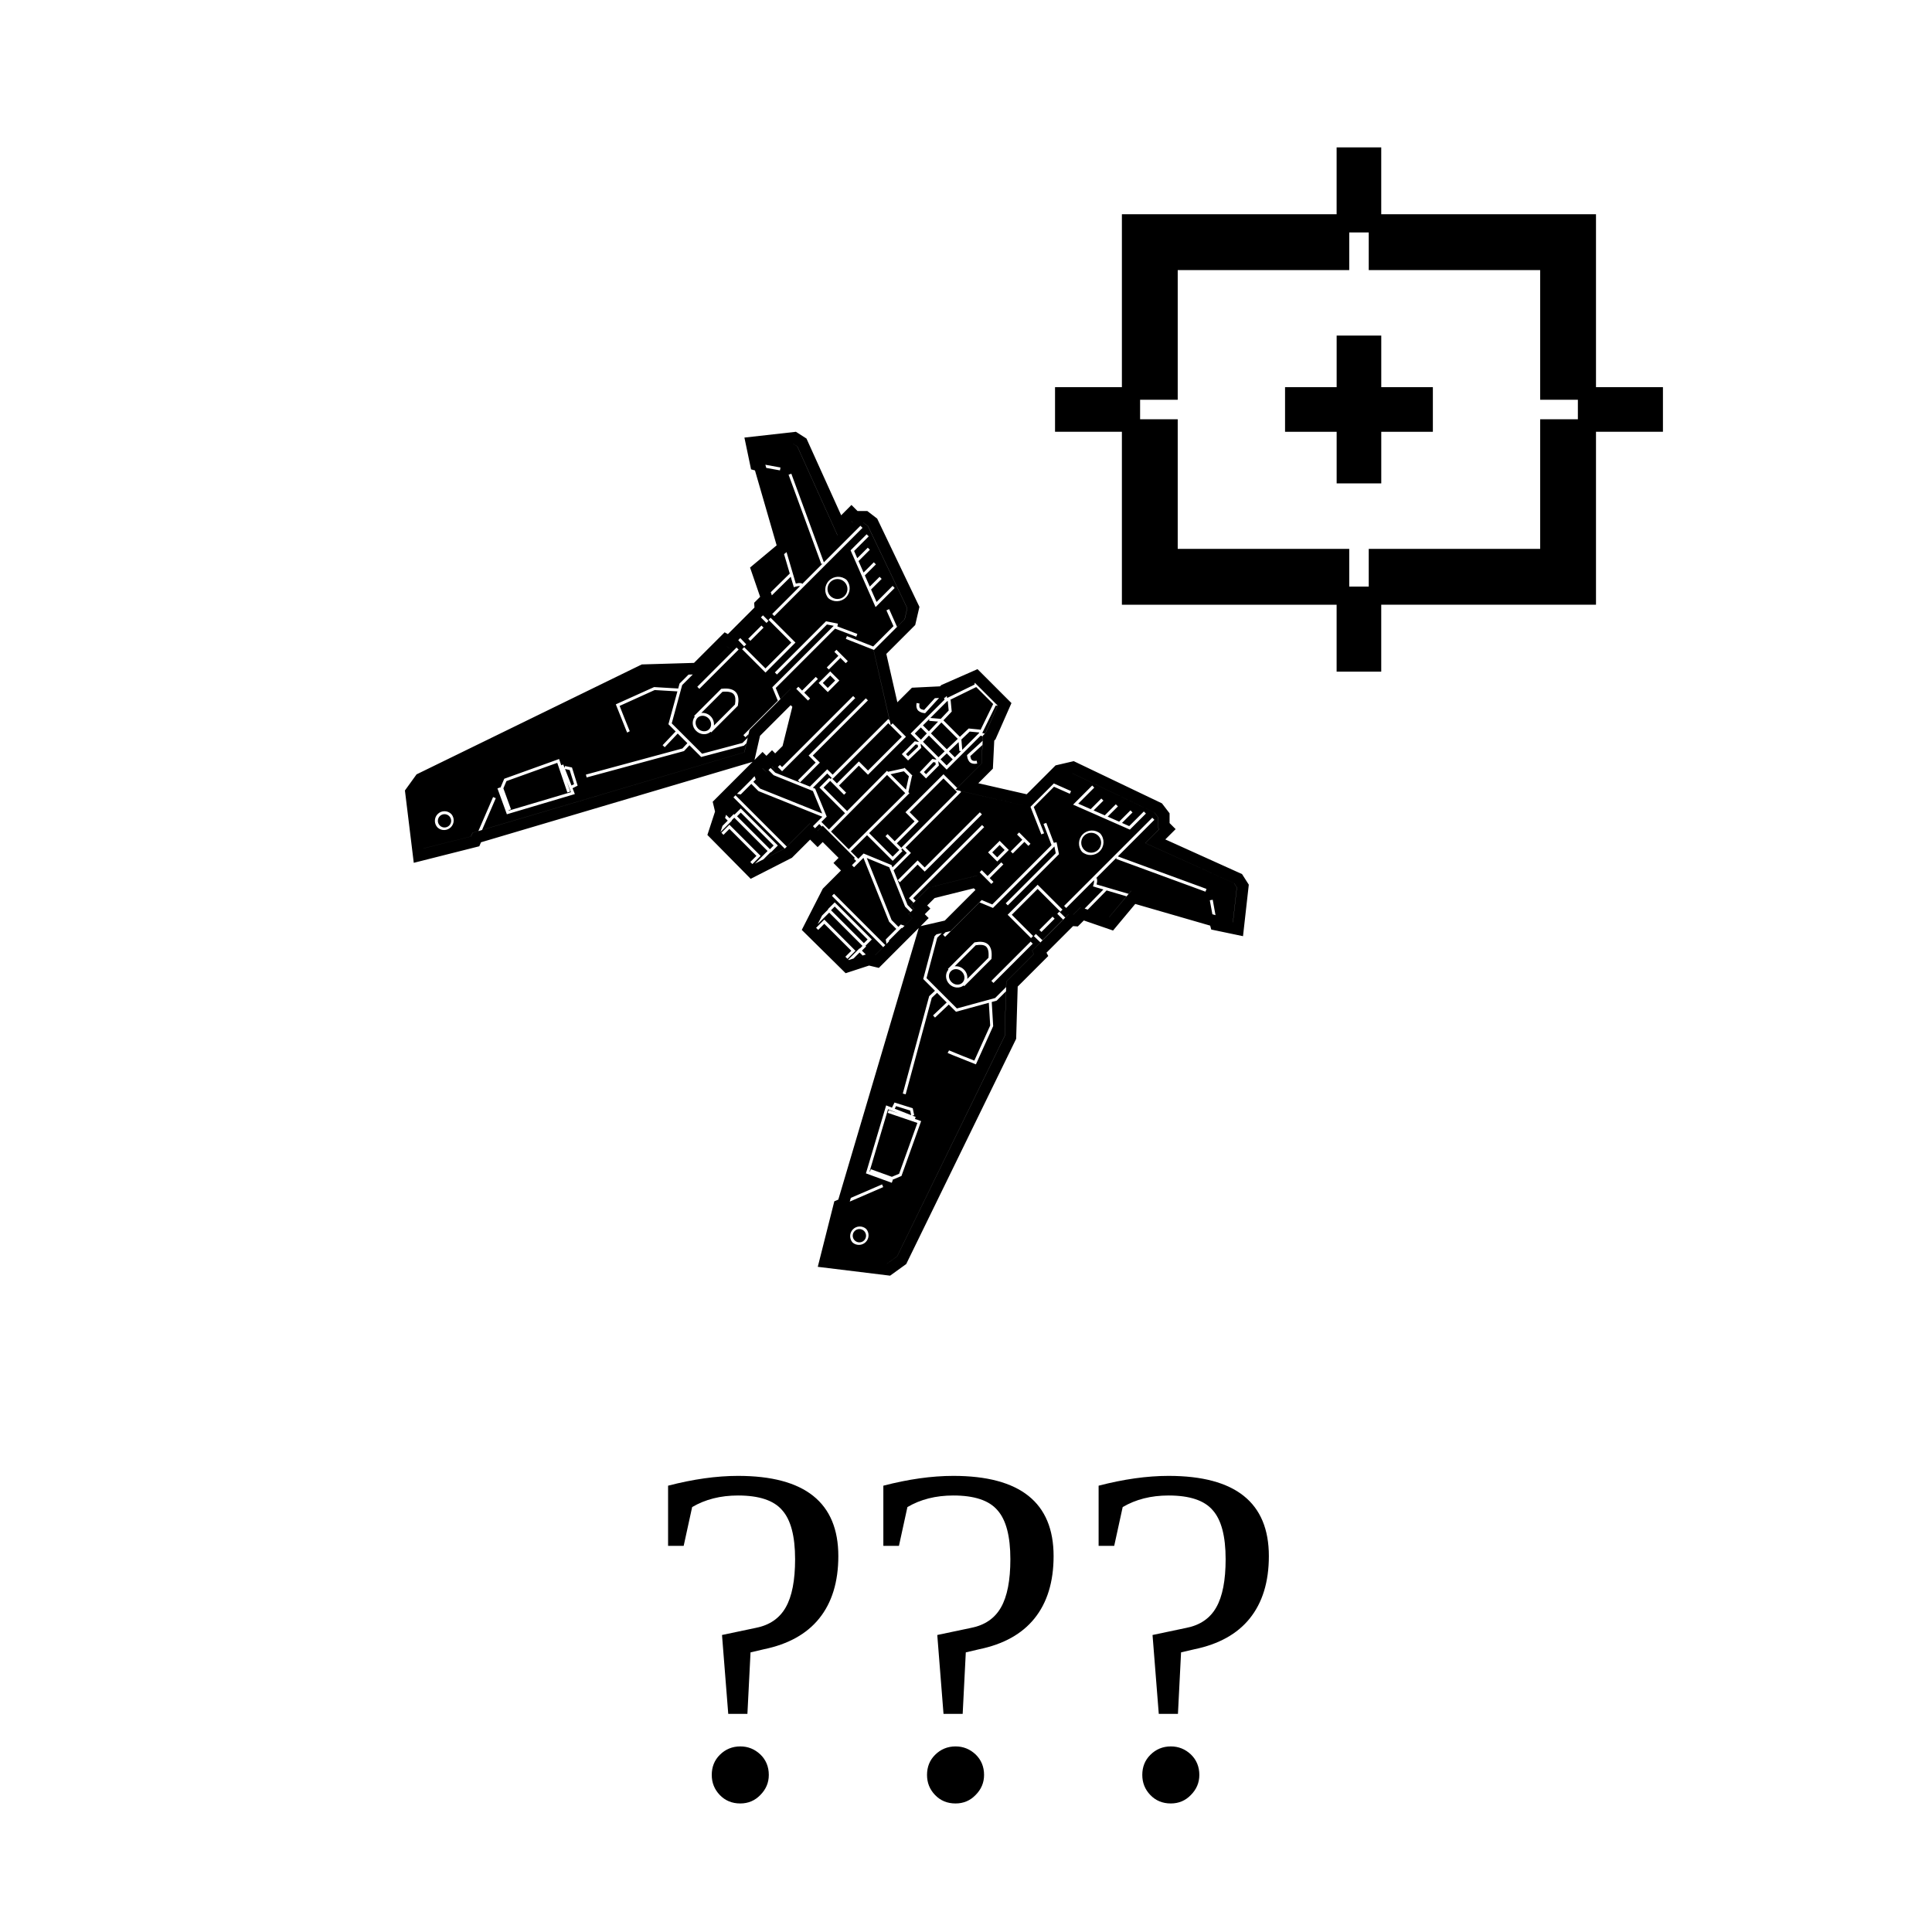
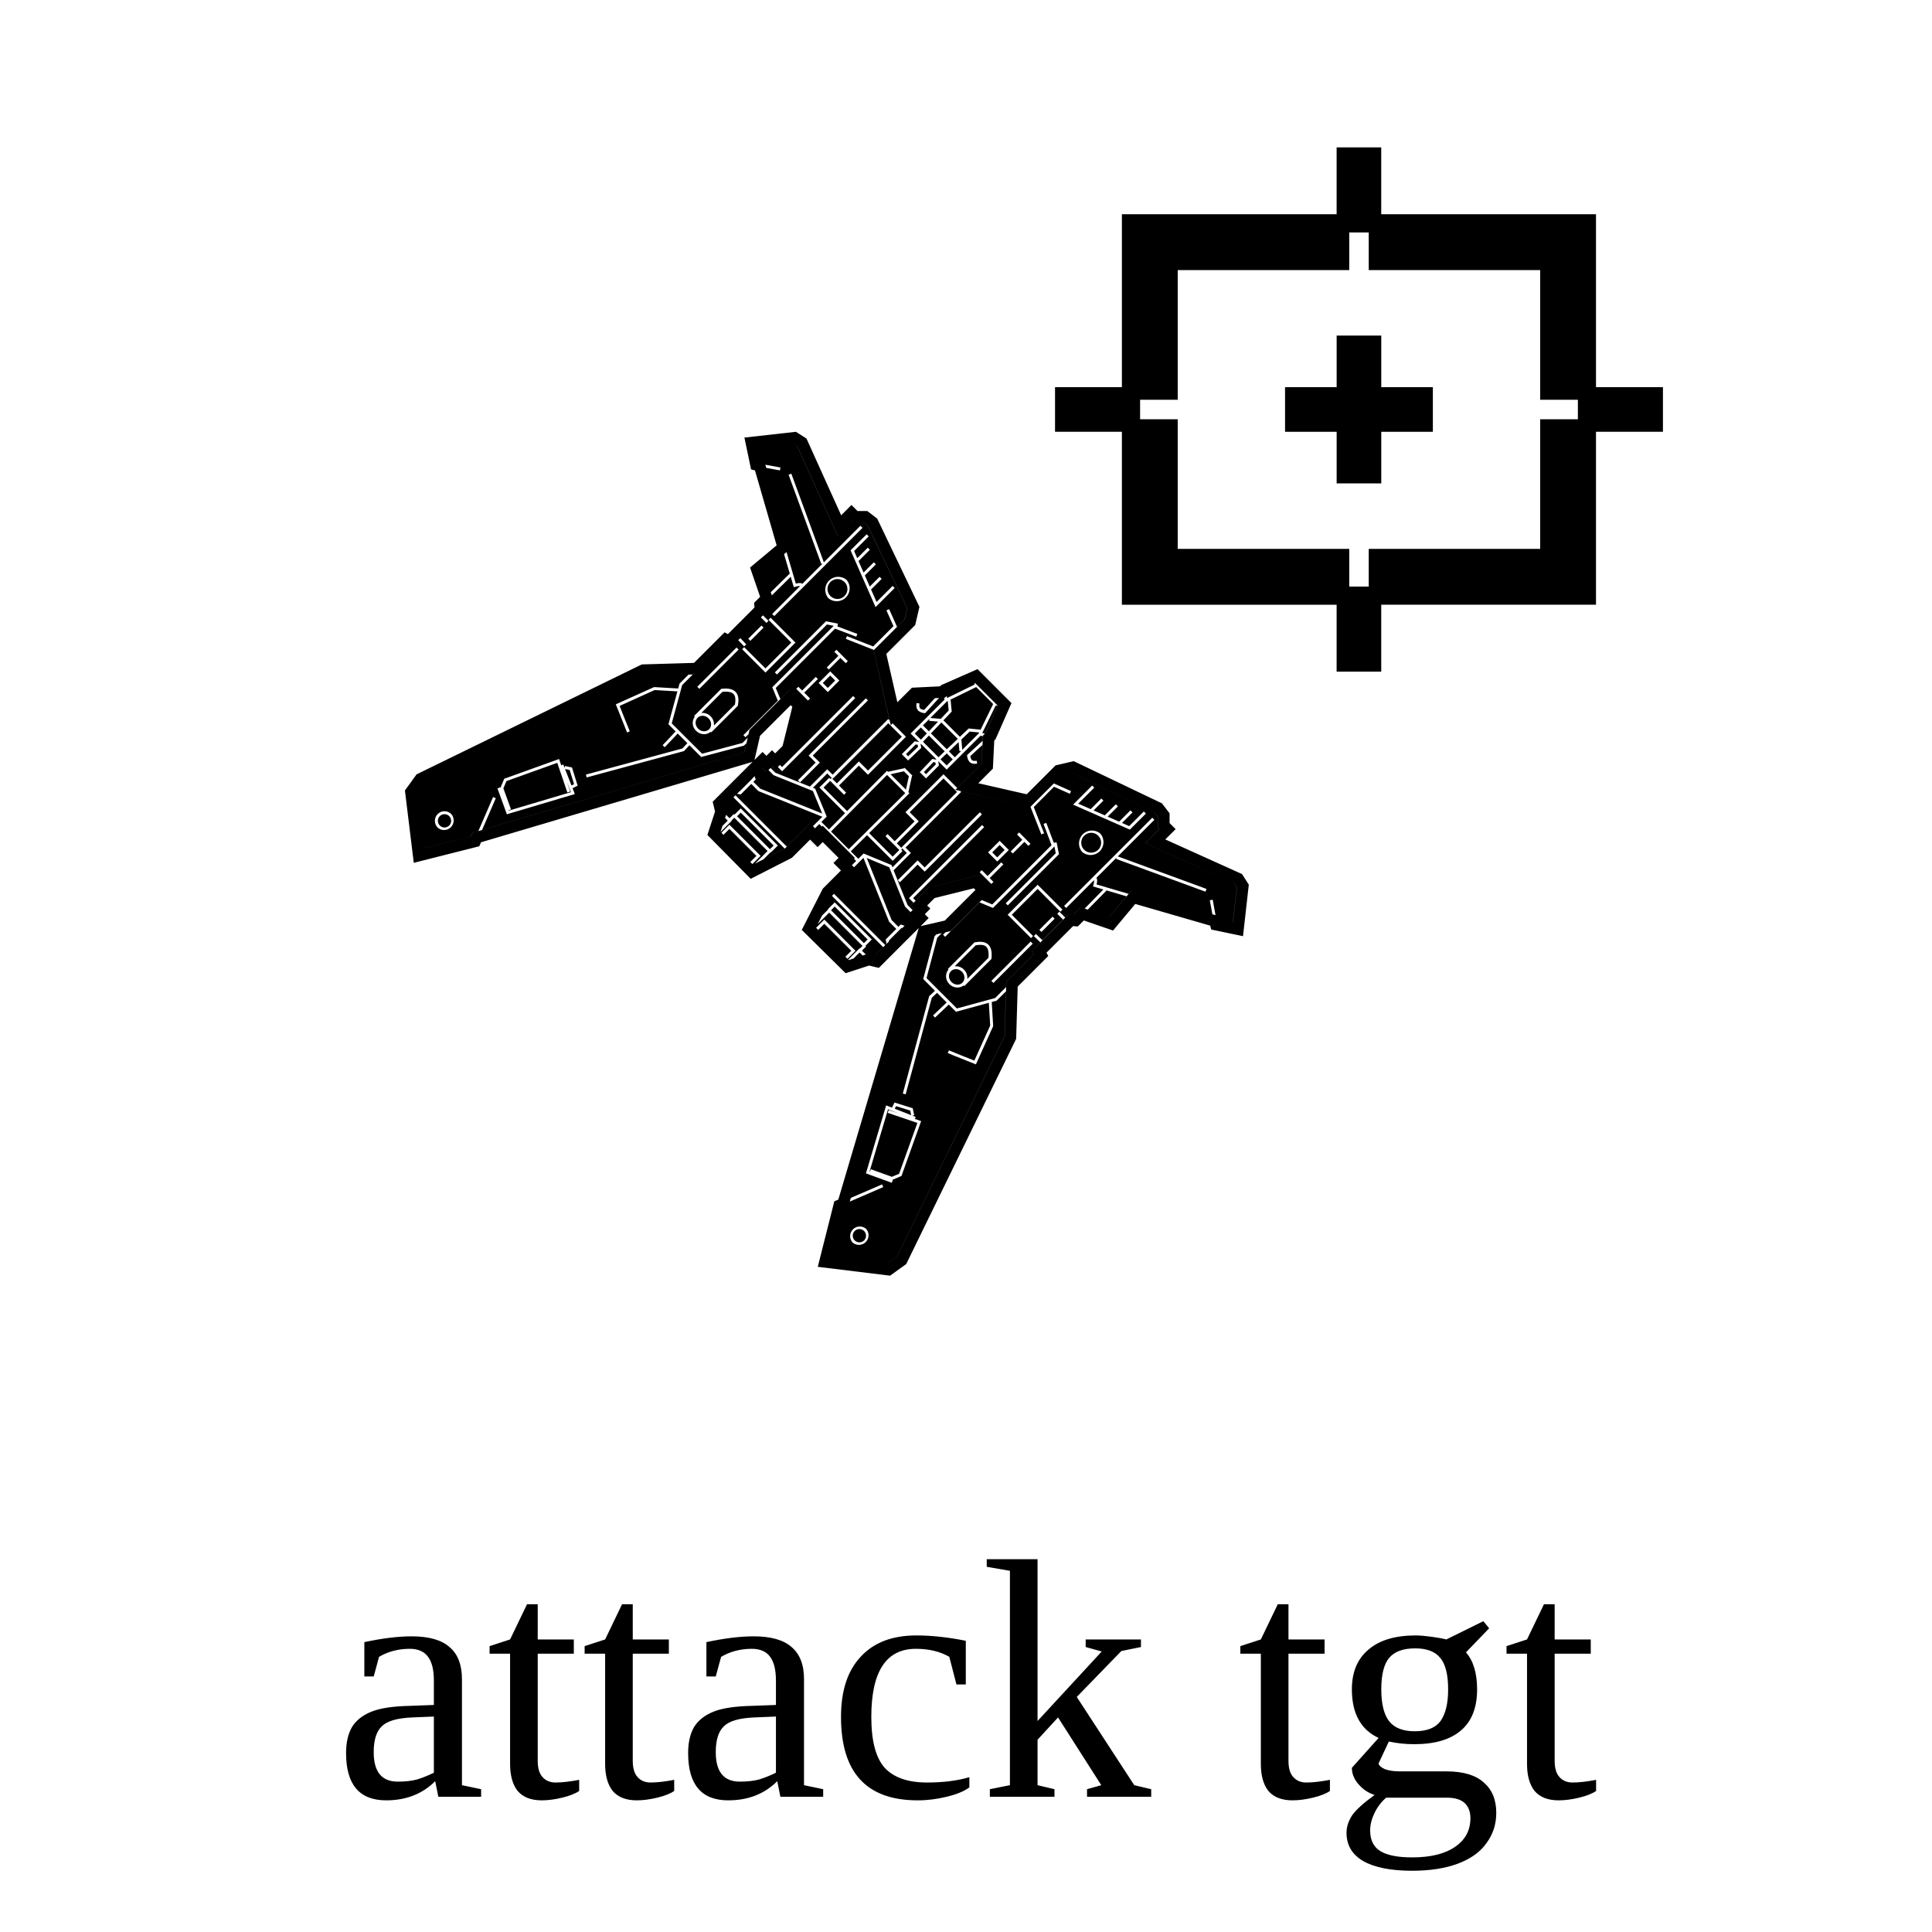
<svg xmlns="http://www.w3.org/2000/svg" viewBox="0 0 67.733 67.733">
  <g color="currentColor" fill="currentColor">
    <path d="m14.506 30.249-.31-2.536.408-.565 7.896-3.854 1.831-.054 1.073-1.072.115.063.932-.932-.012-.166.21-.21-.353-1.026.932-.778-.76-2.627-.137-.037-.233-1.114 1.806-.203.37.237 1.216 2.69.361-.362.212.212h.342l.348.267 1.481 3.094-.148.636-1.013 1.013.387 1.696.512-.511.983-.048.043-.043 1.272-.56.433.432.324.325.433.433-.56 1.272-.043.043-.048.983-.511.512 1.696.387 1.013-1.013.636-.148 3.094 1.48.267.349v.342l.212.212-.362.361 2.69 1.215.237.371-.203 1.806-1.114-.233-.037-.137-2.627-.76-.778.932-1.025-.353-.21.21-.167-.012-.932.932.063.116-1.072 1.072-.054 1.831-3.854 7.896-.565.408-2.536-.31.58-2.297.14-.06 2.82-9.522-1.399 1.399-.343-.082-.821.268-1.538-1.518.737-1.445.637-.638-.263-.263.178-.18-.247-.246-.06-.061-.248-.247-.178.178-.264-.263-.638.637-1.445.737-1.518-1.538.268-.82-.082-.344 1.399-1.399-9.521 2.82-.061.14zm.345-.505 1.66-.418.058-.13 9.529-2.823.178-.78 1.442-1.443-.001-.001-.359.358-.162-.388 2.08-2.08.744.283.037-.097-.7-.264.02-.097-.419-.083-1.793 1.793.073.073 1.754-1.754.237.047-2.154 2.155.195.47-1.208 1.208.073.072.104-.103-.029.125-.18.18-1.415.377-1.065-1.064.366-1.342.373-.372-.15.005-.315.314-.047.173-.845-.05-1.342.605.018.046a116.45 116.45 0 0 0 .353.884c.013.03.02.047.028.061l.09-.05-.023-.052a44.319 44.319 0 0 1-.175-.433l-.158-.401 1.228-.556.798.047-.315 1.151.253.253-.457.483.075.07.455-.48.338.338-.173.186-3.384.916.026.1 3.413-.924.191-.205.412.412 1.5-.398.084-.084-.072.316-9.194 2.723.481-1.113-.095-.04-.516 1.192-.205.06-.058.131-1.657.417zm.494-.728a.338.338 0 0 0 .477-.477.337.337 0 0 0-.477.477zM29.889 43.56a.338.338 0 0 0 .477-.477.338.338 0 0 0-.477.477zM15.42 28.942a.232.232 0 0 1-.001-.33.233.233 0 1 1 .33.33.233.233 0 0 1-.33 0zm14.544 14.545a.232.232 0 0 1 0-.33.233.233 0 1 1 .33.33.233.233 0 0 1-.33 0zm1.132.815h.002l.355-.256 3.771-7.726.056-1.905.97-.97-.064-.115 1.28-1.28h-.003l-.118.118-.207-.206-.072.073.204.204-.724.724-.23-.22-.072.075.231.22-.291.292.064.114-.97.97-.006.191-.384.384-1.341.366-1.065-1.064.376-1.416.162-.162-.189.043-.066.066-.398 1.5.412.412-.204.191-.924 3.413.1.027.916-3.384.185-.174.338.338-.48.455.07.075.483-.457.253.253 1.151-.315.048.798-.556 1.229-.401-.159a43.323 43.323 0 0 1-.486-.199l-.05.09a10.044 10.044 0 0 0 .177.075 45.829 45.829 0 0 0 .769.307l.046.018.605-1.341-.05-.845.173-.048.325-.326-.046 1.565-3.77 7.726zm-1.305-2.176 1.173-.508-.04-.095-1.095.473zM17.77 28.547l2.383-.708-.08-.205.178-.09-.198-.637-.245-.052-.014.066-.047-.12-.071.029-.075-.22-1.923.692-.135.319-.006-.016-.097.035zm12.588 12.59.907.33.035-.099-.016-.005.32-.135.69-1.924-.218-.075.027-.071-.119-.047.066-.014-.051-.244-.639-.2-.089.18-.204-.08zM17.833 28.42l-.005-.013.087-.032-.267-.737.107-.254 1.782-.64.354 1.04.099-.034-.117-.344.143.366zm12.652 12.652.648-2.182.364.142-.341-.116-.034.098 1.04.354-.64 1.782-.254.107-.737-.266-.032.086zm-10.45-13.535-.226-.577.163.035.154.496zM31.368 38.87l.046-.091.496.155.035.162zm-4.97-8.556 1.125-.572.876-.876-.001-.002-.815.815-1.798-1.798-.072.073 1.794 1.794-.74.377.254-.253.009.01.24-.24-1.3-1.3-.222.22-.023-.023-.148.148-.121-.121-.036.11.093.094-.184.184-.068.21.002.002.396-.396-.009-.01.093-.092 1.167 1.167-.442.443zm2.213 2.214.074.073.214-.214.947.946-.209.209.074.072.28-.281L28.9 32.24zm-2.234-2.235.288-.287-1.092-1.092-.281.28.072.074.208-.208.947.946-.214.214zm3.362 3.35.017.015.692-.226h-.001l-.095.03-.134-.134.148-.148-.023-.023.221-.22-1.3-1.301-.24.24.01.009-.214.213-.153.3.403-.403 1.168 1.167-.093.093-.01-.009zm.187-.041.21-.21.106.106zm.756-.116h.002l1.3-1.3-.135-.135.196-.197-.11-.11.624-.625 1.704-.424-.001-.001-1.706.425-.456.457-.088-.088 2.492-2.491-.074-.074-2.564 2.565.16.16-.094.096.11.11-.049.05-.176-.177-.493-1.226.008.008.604-.605-.19-.189 1.951-1.95-.035-.036 2.457.56-2.624-.599.918-.918.047-.984.1-.1.419-.95-.237-.236-.325-.325-.237-.237-.01.005-.003.055-.962.47-.015-.07-.06.06-.033.001.016.068-1.188 1.188.29.29-.007.006-.14-.025-.452.453.22.22.463-.442-.024-.126.012-.014.394.394.145.145-.013.013-.126-.024-.442.463.22.22.452-.453-.024-.14.006-.006.29.29 1.188-1.188.079.018-.008.162-.546.5.004.027a.37.37 0 0 0 .083.21c.056.058.146.082.27.061l-.017-.101c-.104.017-.15-.001-.178-.031-.025-.026-.037-.076-.047-.131l.424-.389-.03.653-.853.852-.481-.48-1.333 1.332.32.32-.697.696-.25-.25-.073.073.485.485-.233.233-.826-.825 1.413-1.4-.036-.036.124-.563.017-.016-.011-.011-.265-.265-.018.018-.561.123-.035-.036-1.4 1.413-.826-.825.234-.234.485.486.073-.073-.25-.25.696-.697.32.319 1.332-1.332-.469-.47-.064.065-.6-2.627 1.09-1.09.089-.384-1.378-2.88-.162-.124h-.003l.162.125 1.378 2.879-.09.385-.997.997.73-.73-.276-.62-.095.043.247.554-.712.712-.92-.363-.038.097.984.387-.011.012.56 2.457-.046-.046-1.95 1.95-.19-.188-.604.604.008.007-1.226-.492-.165-.165-.072.073.18.18 1.377.554.326.789-2.176-.873-.238-.237.084-.084-.04-.113-.082.08.002.006-.442.442h-.006l-.09.09.132.021.37-.37.251.252 2.241.9-.33.33.073.074.149-.149.088.089-.149.148.002.001.178-.178.534.533.061.061.533.534-.03.03.076.076-.148.148.073.074.33-.331.9 2.24.252.253-.37.37.025.153-.042.042-1.797-1.797-.061.062-.008.015 1.793 1.793zm-4.842-4.868.13-.13 1.153 1.154-.13.13zm3.294 3.294.13-.13 1.153 1.154-.13.13zM31.17 33l-.005-.028.443-.442.023.008zm-6.767-7.379c.144.144.368.16.511.034l.022.021.93-.93.004-.017c.033-.18.027-.34-.064-.452-.091-.112-.256-.157-.501-.13l-.019.002-.952.952.024.023a.378.378 0 0 0 .045.497zm8.882 8.882c.14.14.354.158.498.046l.023.023.952-.952.002-.018c.026-.245-.019-.41-.13-.502-.113-.091-.273-.097-.453-.064l-.016.004-.93.93.02.022c-.125.143-.11.368.034.511zm-8.809-8.955c-.113-.114-.119-.284-.02-.384.1-.099.27-.094.384.02.114.113.119.285.02.384-.1.099-.27.093-.384-.02zm8.883 8.882c-.114-.113-.12-.284-.02-.383.099-.1.27-.094.384.019.113.113.118.285.019.384-.1.1-.27.093-.383-.02zm-2.1-2.173-.872-2.177.789.326.554 1.378.191.192-.074.074.136.136-.271.271-.132-.047-.083.084zm-6.672-7.262.742-.742c.214-.02.338.016.397.089.06.072.069.198.041.357l-.738.738a.399.399 0 0 0-.116-.326.398.398 0 0 0-.326-.116zm8.882 8.882.739-.738c.159-.027.284-.018.357.041.072.06.109.183.089.398l-.742.742a.399.399 0 0 0-.117-.327.398.398 0 0 0-.326-.116zm-6.737-6.941.135.134.001-.001-.134-.135zm-.28-.292.282-.282.136.136.196-.196.11.111.26-.26.342-1.374-.058-.057-1.075 1.075zm5.824 5.825.847-.195 1.075-1.075-.057-.057-1.375.342-.26.26.112.11-.196.196.136.136zm-3.479-3.653.186-.186-.396-.96-.008-.02-.08-.032.503-.503.19.19 1.95-1.951.475.475-1.186 1.186-.32-.32-.77.77-.191-.191-.036.036-.043-.043-.344.343.899.9-.565.57zm.337.336 1.965-1.984.508.508.13.13-1.983 1.967-.274-.274zm.693.694.57-.566.9.9.343-.344-.043-.044.036-.036-.192-.19.77-.771-.32-.32 1.186-1.185.475.475-1.95 1.95.189.189-.503.503-.024-.06-.008-.02-.98-.404-.185.186zm-2.763-2.97.11.108v-.001l-.108-.11zm5.997 5.894.073.073 1.208-1.208.47.196 2.154-2.155.047.237-1.754 1.755.073.073 1.794-1.794-.084-.419-.097.02-.264-.7-.097.037.282.744-2.079 2.08-.37-.155-1.09 1.089-.18.041zm-8.615-8.693.072.073 1.377-1.377-.073-.072zm10.31 10.311.073.073 1.377-1.377-.073-.072zM27.27 26.89l.149.15 2.564-2.565-.073-.073-2.492 2.491-.075-.075zm.704.468.074.073.695-.695-.249-.248 1.934-1.934-.073-.072-2.006 2.006.247.247zm3.501 3.5.073.074.622-.623.249.248 2.006-2.006-.073-.073-1.934 1.934-.248-.248zm-6-8.187.112.062h.001l-.113-.063zm.543.09.819.819 1.051-1.052-.871-.871-.074.073.799.798-.906.906-.746-.746zm9.309 9.309.819.819.072-.073-.746-.746.906-.906.798.799.074-.073-.872-.872zm-9.239-9.408.075-.072-.21-.22-.072.073zm1.828 1.488.411.41.073-.072-.205-.205.479-.479-.074-.073-.479.479-.132-.133zm6.43 6.43.41.41.073-.072-.133-.133.48-.48-.074-.072-.479.479-.205-.205zm-8.114-8.186.074.073.463-.463-.073-.073zM36.438 32.6l.073.073.463-.464-.073-.073zm-5.218-5.456.47-.104.174.174-.103.47-.082-.082zm-2.52-3.201.284.284.037.037.405-.406-.32-.32zm5.94 5.94.321.321.406-.405-.32-.321-.37.369zm-5.794-5.94.26-.26.174.175-.26.26zm5.94 5.94.26-.26.175.176-.26.26zm-8.11-8.238.195.194.072-.072-.194-.194zm5.086 4.794.34-.34.07.011.015.072-.35.333zm.628.628.333-.35.07.014.013.07-.34.341zm-5.317-5.542.073.073 3.092-3.092-.073-.073-1.282 1.282-1.14-3.108-.097.035 1.148 3.132.048-.018-.73.73.013-.03a.32.32 0 0 0-.178-.006c-.026.004-.03.006-.047.01l-.325-1.104-.087.072.2.68-.666.655.038.109.662-.652.108.367.05-.016s.038-.012.084-.02a.376.376 0 0 1 .087-.004zM37.306 31.76l.073.073.978-.978a.371.371 0 0 1-.004.087c-.008.047-.02.084-.02.084l-.015.05.366.108-.658.67.109.037.661-.674.698.206-.607.727h.002l.77-.92-.003-.001-.09.108-1.122-.33c.005-.018.006-.021.01-.047a.32.32 0 0 0-.005-.178l-.03.013.729-.73-.018.047 3.132 1.149.036-.097-3.109-1.14 1.282-1.283-.073-.073zm.322.303h.003l.257-.256-.002-.001zM28.985 23.4l.072.072.407-.407.186.186.073-.073-.398-.398-.073.073.14.14zm6.449 6.449.073.073.407-.407.14.14.073-.073-.398-.398-.073.073.185.185zm-3.363-4.132.212-.213.21.21-.207.218zm.288.288.207-.218.382.382.171.171-.217.208-.148-.148zm.615.615.218-.207.21.21-.213.212zm-.617-1.189.223-.223-.005.063.314.027-.324.34zm.28.281.366-.383.517.517.058.057-.384.366-.173-.173zm.63.63.341-.325.028.315.062-.005-.223.223zm3.24 2.91.097-.038-.362-.92.71-.712.555.247.043-.094-.604-.269-.819.82zm-4.312-4.335a.37.37 0 0 0 .21.083l.028.005.489-.535-.147.007-.377.413c-.055-.01-.106-.023-.132-.048-.03-.029-.048-.073-.03-.178l-.103-.017c-.02.124.004.214.062.27zm.422.254.582-.582.028-.014.032.335-.278.292zm1.118 1.118-.03-.363.291-.278.335.031-.014.029zm-.66-1.035.291-.307-.039-.41-.026.002.923-.452.542.541.053.054-.451.923.002-.025-.41-.04-.307.292-.06-.06zM29.04 20.97a.454.454 0 0 0 .64-.64.454.454 0 0 0-.64.64zm8.895 8.895a.454.454 0 0 0 .641-.64.454.454 0 0 0-.64.64zm-8.822-8.968a.349.349 0 1 1 .494-.494.348.348 0 0 1 0 .494.348.348 0 0 1-.494 0zm8.896 8.895a.348.348 0 0 1 0-.494.349.349 0 1 1 0 .494zm-3.573-4.093.47-.96.067-.004.003.003-.419.95-.032.032zm-3.74-4.415.67-.67-.072-.073-.563.563-.193-.437.372-.372-.073-.073-.344.343-.173-.392.388-.387-.073-.073-.36.359-.176-.401.397-.397-.073-.073-.369.369-.11-.253.512-.513-.073-.073-.563.563zm6.925 6.925 1.99.876.563-.563-.073-.073-.513.513-.252-.111.368-.368-.072-.073-.397.396-.402-.177.36-.358-.074-.074-.387.388-.392-.173.344-.344-.074-.073-.372.372-.437-.192.563-.563-.073-.073zm4.883 3.843.11.032-.098-.54-.102.018zm-15.64-15.648.48.087.018-.101-.53-.097zm10.73 10.707 2.878 1.377.125.163v.373l.043.043-.489.49 3.114 1.406.095.149-.137 1.222h.003l.137-1.222-.095-.148-3.114-1.407.49-.49-.044-.043v-.373l-.125-.162-2.879-1.378zm-8.235-8.346.002-.002-1.406-3.112-.148-.095h-.002l.147.095zm.49-.488.043.042h.003l-.044-.043z" overflow="visible" stop-color="currentColor" />
    <path d="M47.251 5.558v2.2h.782v-2.2Zm-7.528 2.344v5.722h1.175V9.078h6.013V7.902Zm8.654 0v1.176h6.01v4.546h1.175V7.902Zm-1.125 4.254v1.808h-1.809v.783h1.809v1.809h.782v-1.809h1.809v-.783h-1.809v-1.808zm-9.873 1.808v.782h2.2v-.782Zm18.33 0v.782h2.2v-.782ZM39.723 15.09v5.72h7.188v-1.176h-6.013V15.09zm14.664 0v4.544h-6.01v1.175h7.185V15.09zm-7.136 5.866v2.2h.782v-2.2z" overflow="visible" stroke="currentColor" stroke-width=".782" stop-color="currentColor" />
  </g>
-   <text x="50%" y="93%" font-size="17" alignment="bottom" text-anchor="middle">???</text>
+   <text x="50%" y="93%" font-size="12" alignment="bottom" text-anchor="middle">attack tgt</text>
</svg>
